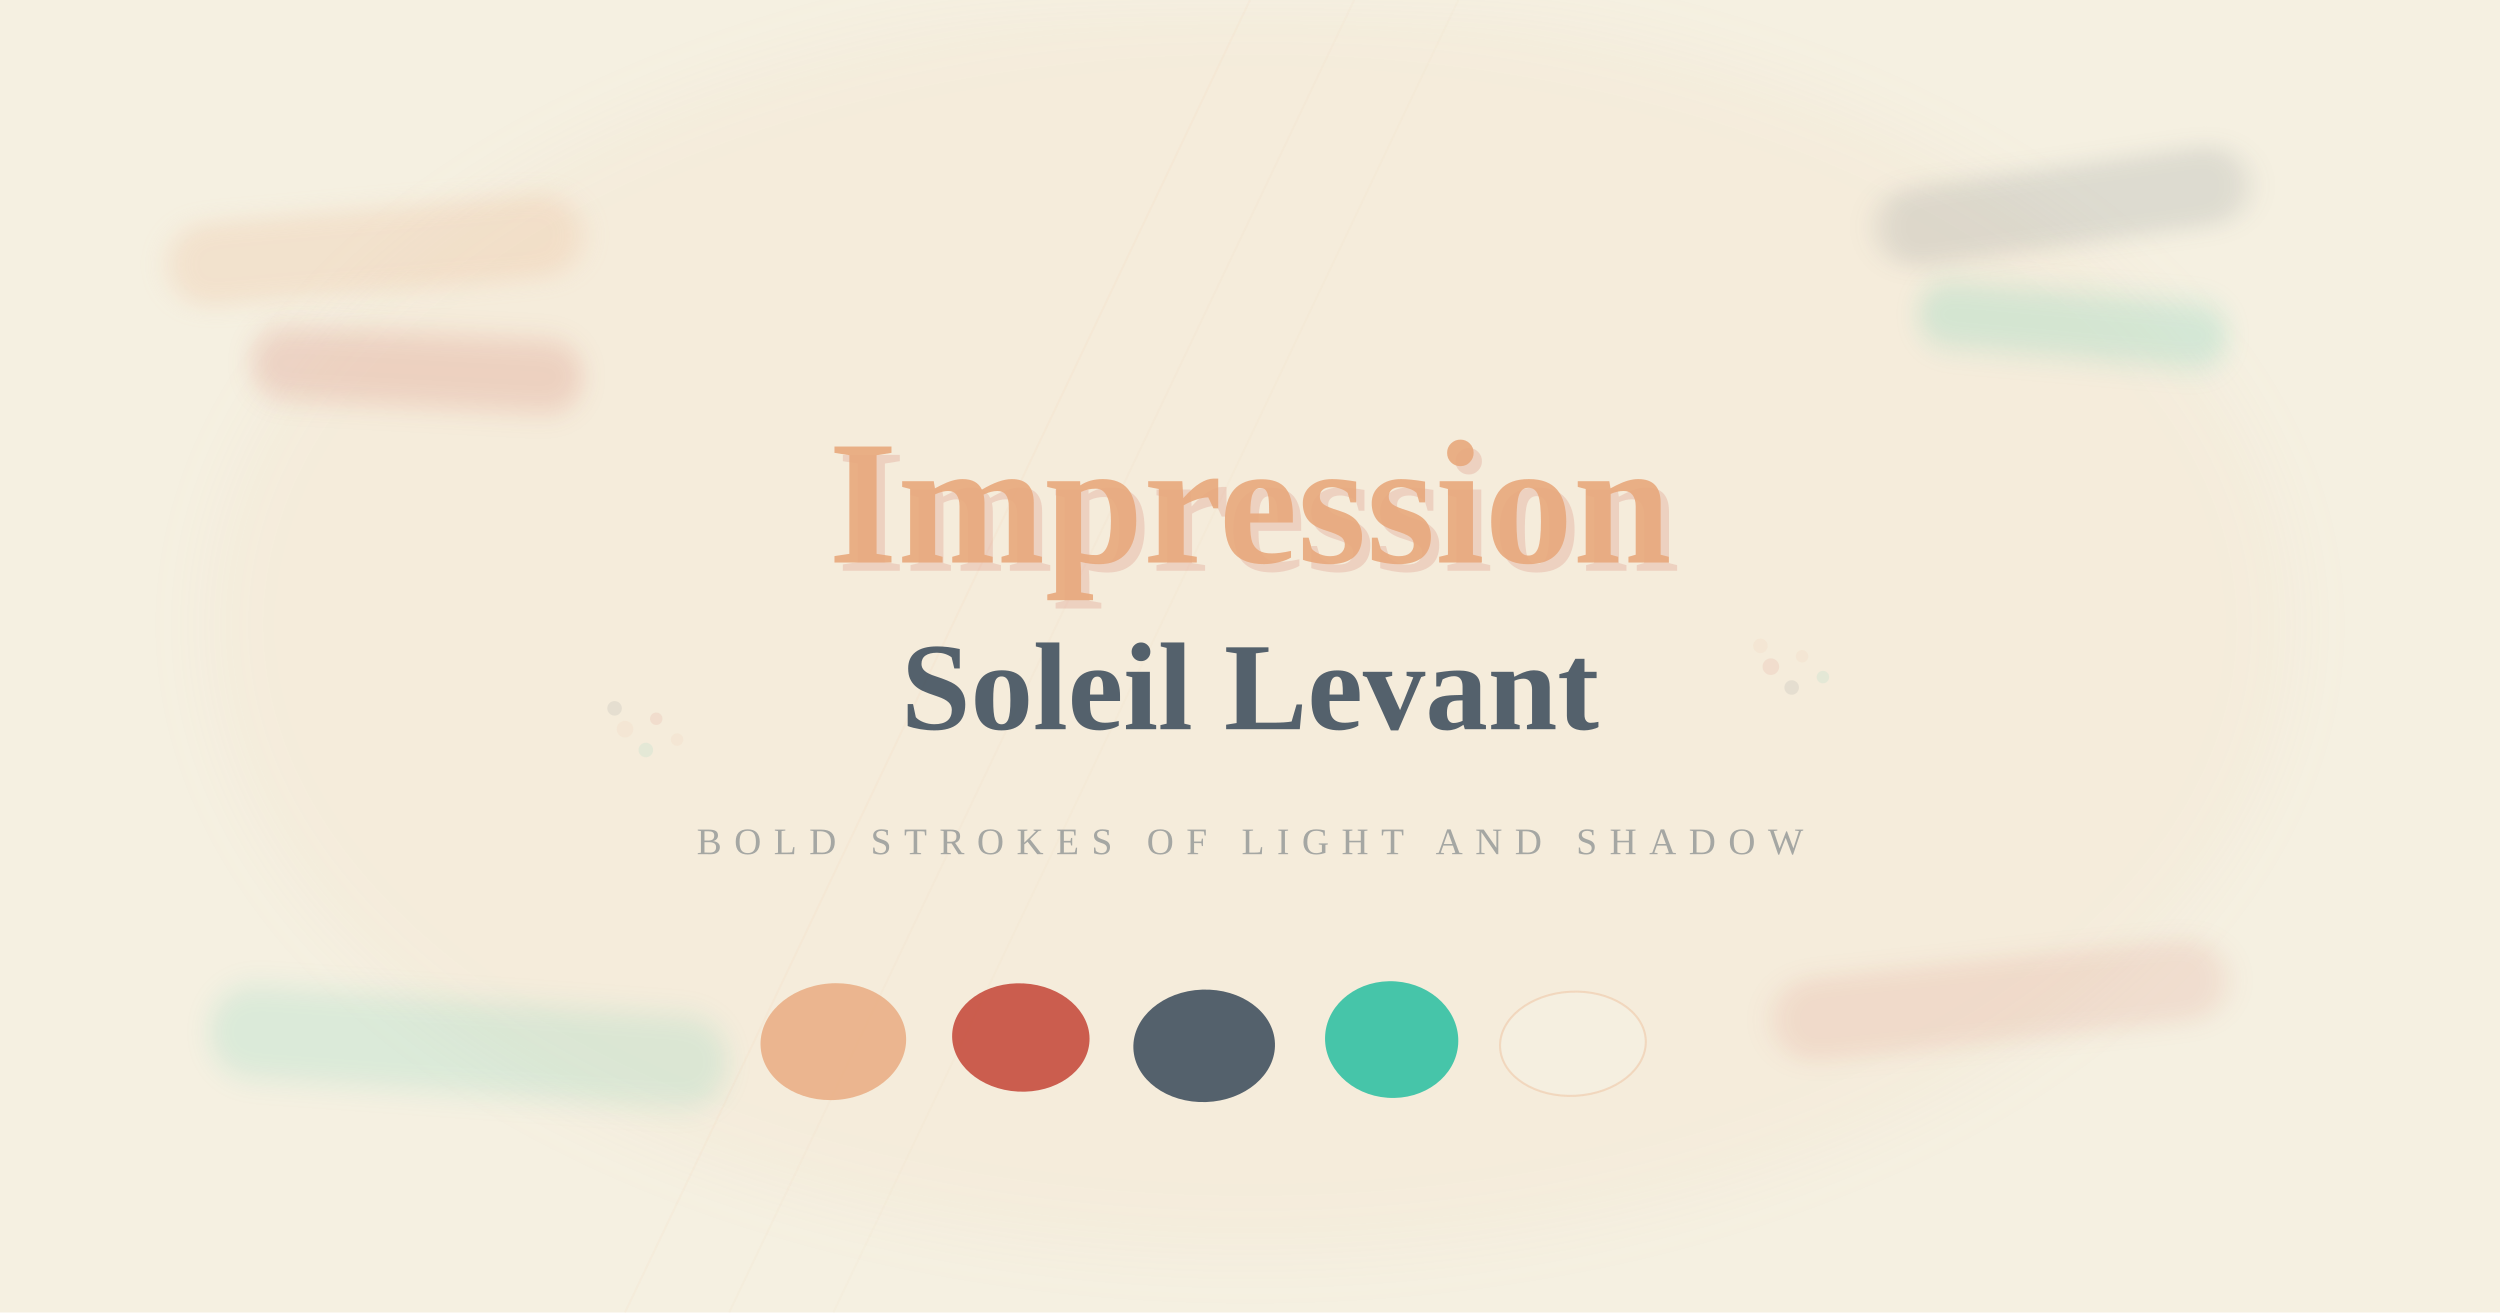
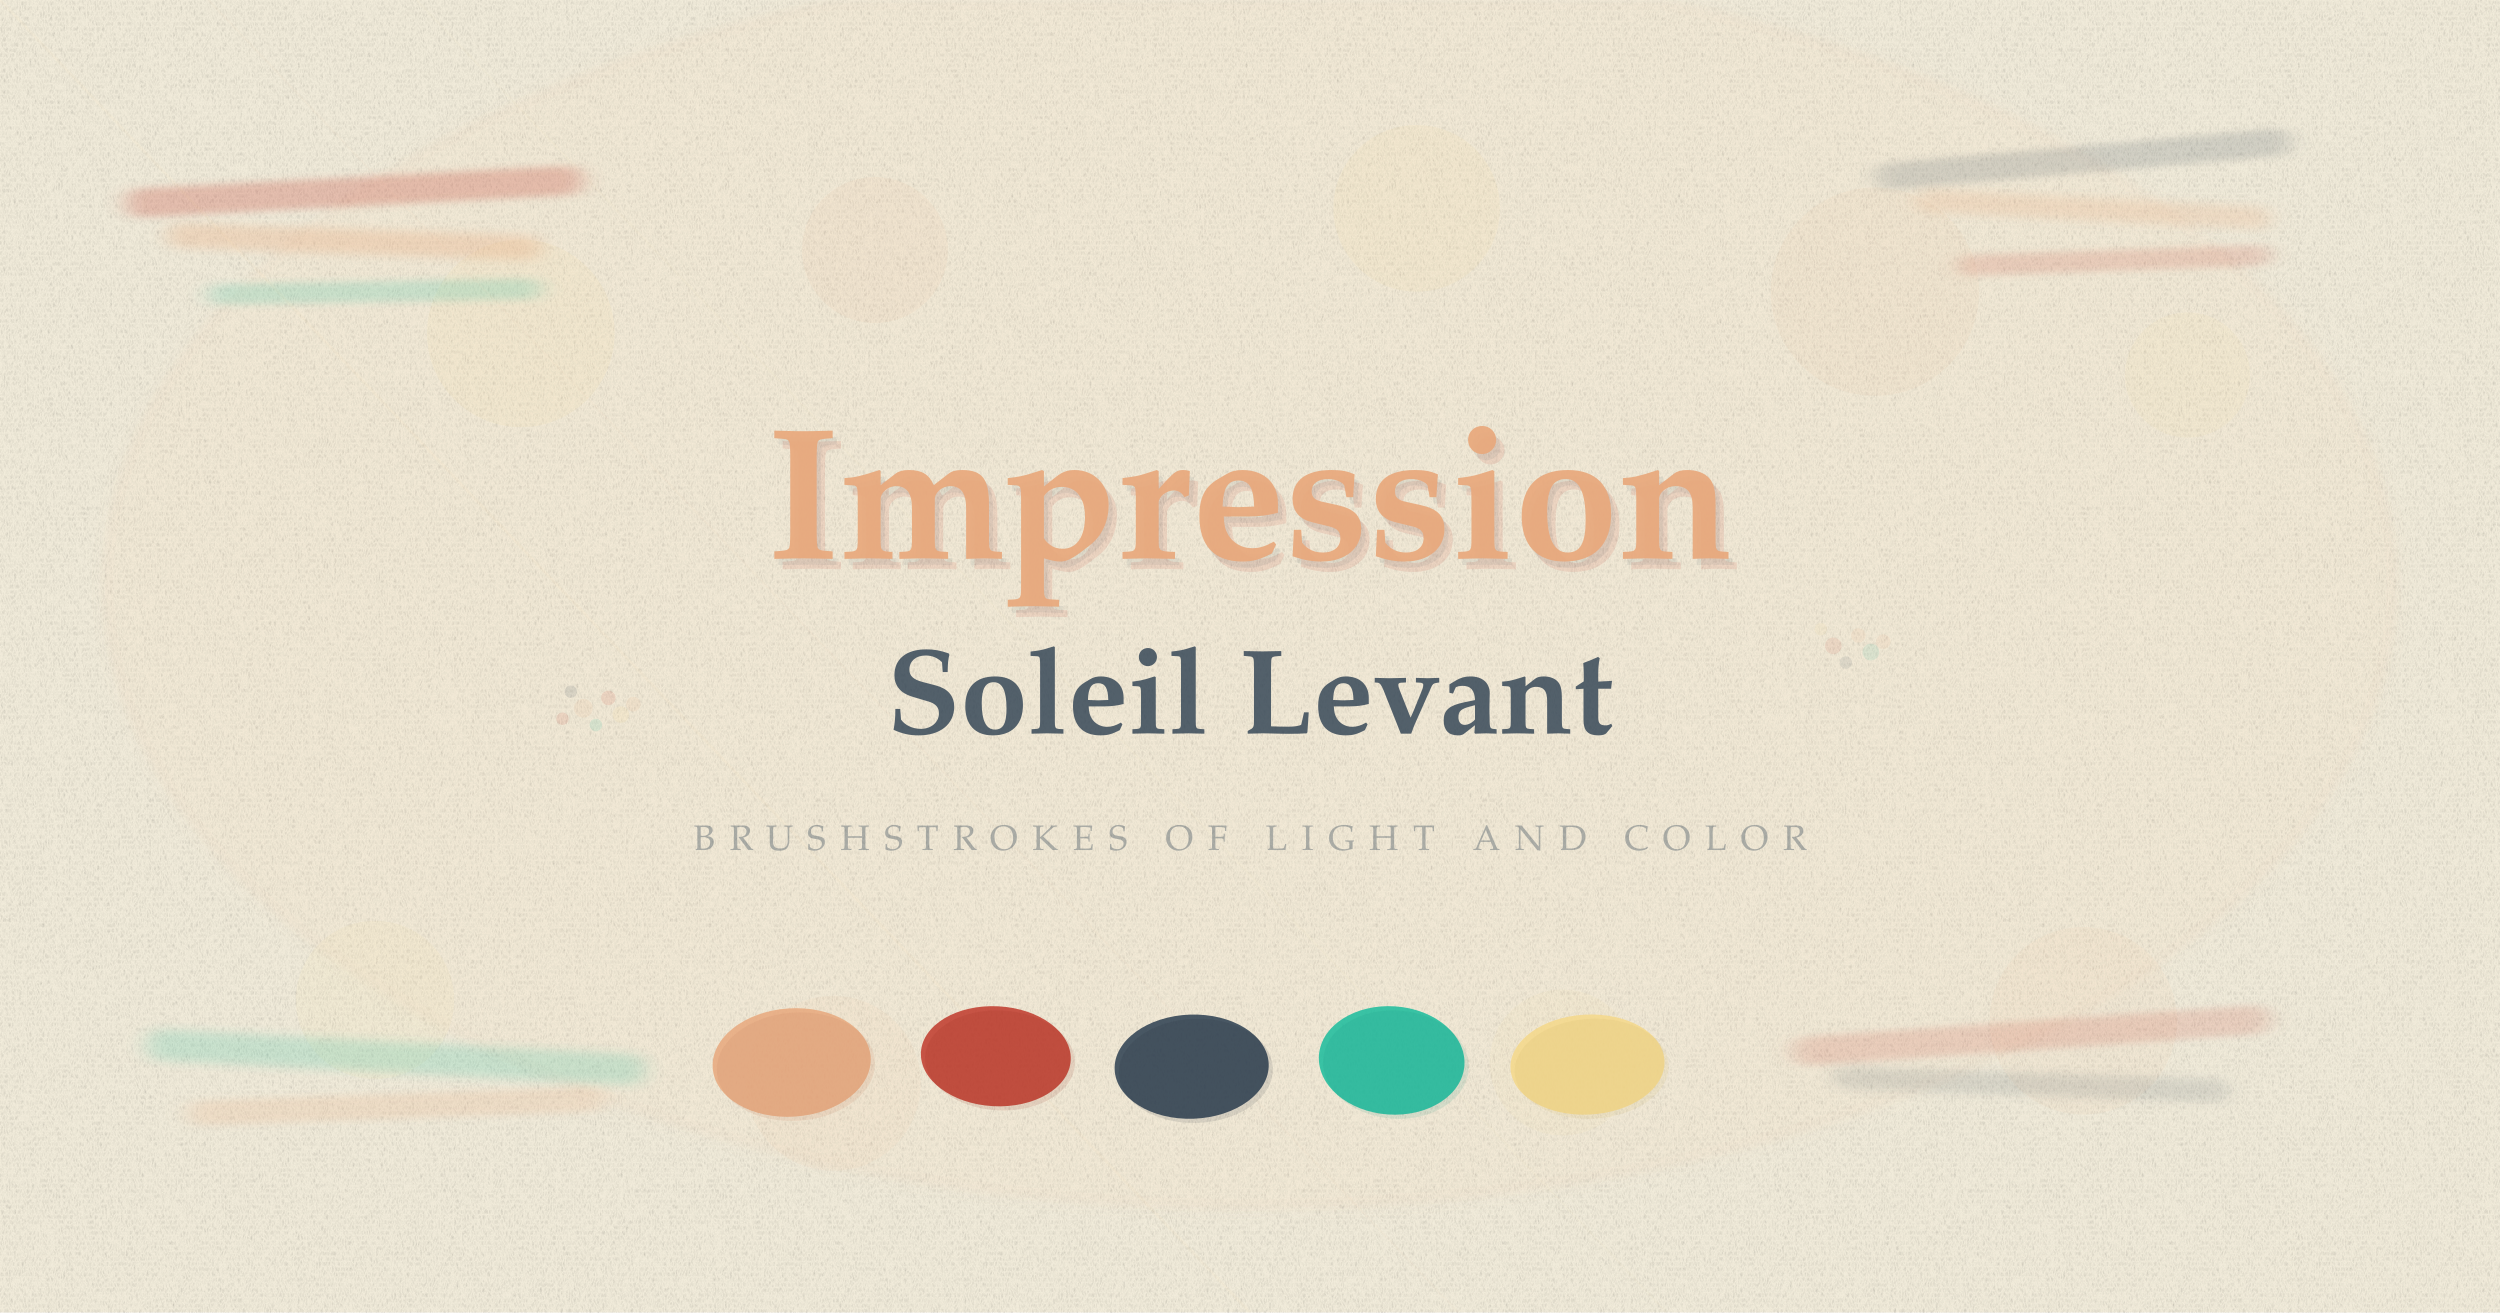
<svg xmlns="http://www.w3.org/2000/svg" width="1200" height="630" viewBox="0 0 1200 630" fill="none">
  <defs>
-     <filter id="impCanvas">
-       <feTurbulence baseFrequency="0.7" numOctaves="3" seed="5" stitchTiles="stitch" />
-       <feColorMatrix type="saturate" values="0" />
-       <feBlend in="SourceGraphic" mode="multiply" result="canvas" />
+     <filter id="impWeave" x="0" y="0" width="100%" height="100%">
+       <feTurbulence baseFrequency="0.8 0.4" numOctaves="2" seed="12" stitchTiles="stitch" result="weave" />
+       <feColorMatrix type="saturate" values="0" in="weave" result="mono" />
+       <feBlend in="SourceGraphic" in2="mono" mode="multiply" />
    </filter>
-     <filter id="impBrush">
-       <feGaussianBlur stdDeviation="6" />
+     <filter id="impSmear">
+       <feGaussianBlur stdDeviation="5 2" />
    </filter>
-     <filter id="impBrushLg">
-       <feGaussianBlur stdDeviation="15" />
+     <filter id="impDapple" x="-5%" y="-5%" width="110%" height="110%">
+       <feTurbulence baseFrequency="0.06" numOctaves="2" seed="8" result="noise" />
+       <feColorMatrix type="matrix" values="0 0 0 0 0.91  0 0 0 0 0.66  0 0 0 0 0.49  0 0 0 0.12 0" in="noise" result="warm" />
+       <feComposite in="warm" in2="SourceGraphic" operator="atop" />
+       <feMerge>
+         <feMergeNode in="SourceGraphic" />
+         <feMergeNode />
+       </feMerge>
+     </filter>
+     <filter id="impThick">
+       <feGaussianBlur stdDeviation="3" />
+       <feComponentTransfer>
+         <feFuncA type="linear" slope="1.5" />
+       </feComponentTransfer>
    </filter>
  </defs>
  <rect width="1200" height="630" fill="#f5f0e1" />
-   <ellipse cx="600" cy="300" rx="500" ry="300" fill="#e8a87c" opacity="0.06" filter="url(#impBrushLg)" />
-   <rect x="80" y="100" width="200" height="40" rx="20" fill="#e8a87c" opacity="0.2" transform="rotate(-5 180 120)" filter="url(#impBrush)" />
-   <rect x="120" y="160" width="160" height="35" rx="17" fill="#c0392b" opacity="0.15" transform="rotate(3 200 177)" filter="url(#impBrush)" />
-   <rect x="900" y="80" width="180" height="38" rx="19" fill="#2c3e50" opacity="0.12" transform="rotate(-8 990 99)" filter="url(#impBrush)" />
-   <rect x="920" y="140" width="150" height="32" rx="16" fill="#1abc9c" opacity="0.15" transform="rotate(5 995 156)" filter="url(#impBrush)" />
-   <rect x="100" y="480" width="250" height="45" rx="22" fill="#1abc9c" opacity="0.12" transform="rotate(4 225 502)" filter="url(#impBrush)" />
-   <rect x="850" y="460" width="220" height="40" rx="20" fill="#c0392b" opacity="0.1" transform="rotate(-6 960 480)" filter="url(#impBrush)" />
-   <g opacity="0.08">
-     <circle cx="300" cy="350" r="4" fill="#e8a87c" />
-     <circle cx="315" cy="345" r="3" fill="#c0392b" />
-     <circle cx="310" cy="360" r="3.5" fill="#1abc9c" />
-     <circle cx="325" cy="355" r="3" fill="#e8a87c" />
-     <circle cx="295" cy="340" r="3.5" fill="#2c3e50" />
-     <circle cx="850" cy="320" r="4" fill="#c0392b" />
-     <circle cx="865" cy="315" r="3" fill="#e8a87c" />
-     <circle cx="860" cy="330" r="3.5" fill="#2c3e50" />
-     <circle cx="875" cy="325" r="3" fill="#1abc9c" />
-     <circle cx="845" cy="310" r="3.5" fill="#e8a87c" />
+   <rect width="1200" height="630" fill="#ede5d0" opacity="0.35" filter="url(#impWeave)" />
+   <ellipse cx="600" cy="280" rx="550" ry="300" fill="#e8a87c" opacity="0.06" filter="url(#impThick)" />
+   <circle cx="250" cy="160" r="45" fill="#f5d88a" opacity="0.10" />
+   <circle cx="420" cy="120" r="35" fill="#e8a87c" opacity="0.08" />
+   <circle cx="680" cy="100" r="40" fill="#f5d88a" opacity="0.09" />
+   <circle cx="900" cy="140" r="50" fill="#e8a87c" opacity="0.07" />
+   <circle cx="1050" cy="180" r="30" fill="#f5d88a" opacity="0.08" />
+   <circle cx="180" cy="480" r="38" fill="#f5d88a" opacity="0.08" />
+   <circle cx="400" cy="520" r="42" fill="#e8a87c" opacity="0.06" />
+   <circle cx="750" cy="510" r="35" fill="#f5d88a" opacity="0.07" />
+   <circle cx="1000" cy="490" r="45" fill="#e8a87c" opacity="0.06" />
+   <rect x="60" y="85" width="220" height="14" rx="7" fill="#c0392b" opacity="0.25" transform="rotate(-3 170 92)" filter="url(#impSmear)" />
+   <rect x="80" y="110" width="180" height="12" rx="6" fill="#e8a87c" opacity="0.30" transform="rotate(2 170 116)" filter="url(#impSmear)" />
+   <rect x="100" y="135" width="160" height="10" rx="5" fill="#1abc9c" opacity="0.18" transform="rotate(-1 180 140)" filter="url(#impSmear)" />
+   <rect x="900" y="70" width="200" height="13" rx="6" fill="#2c3e50" opacity="0.15" transform="rotate(-5 1000 77)" filter="url(#impSmear)" />
+   <rect x="920" y="95" width="170" height="11" rx="5" fill="#e8a87c" opacity="0.22" transform="rotate(3 1005 101)" filter="url(#impSmear)" />
+   <rect x="940" y="120" width="150" height="10" rx="5" fill="#c0392b" opacity="0.16" transform="rotate(-2 1015 125)" filter="url(#impSmear)" />
+   <rect x="70" y="500" width="240" height="15" rx="7" fill="#1abc9c" opacity="0.18" transform="rotate(3 190 508)" filter="url(#impSmear)" />
+   <rect x="90" y="525" width="200" height="12" rx="6" fill="#e8a87c" opacity="0.20" transform="rotate(-2 190 531)" filter="url(#impSmear)" />
+   <rect x="860" y="490" width="230" height="14" rx="7" fill="#c0392b" opacity="0.15" transform="rotate(-4 975 497)" filter="url(#impSmear)" />
+   <rect x="880" y="515" width="190" height="11" rx="5" fill="#2c3e50" opacity="0.12" transform="rotate(2 975 521)" filter="url(#impSmear)" />
+   <g opacity="0.12">
+     <circle cx="280" cy="340" r="4.5" fill="#e8a87c" />
+     <circle cx="292" cy="335" r="3.5" fill="#c0392b" />
+     <circle cx="286" cy="348" r="3" fill="#1abc9c" />
+     <circle cx="298" cy="343" r="4" fill="#f5d88a" />
+     <circle cx="274" cy="332" r="3" fill="#2c3e50" />
+     <circle cx="304" cy="338" r="3.5" fill="#e8a87c" />
+     <circle cx="270" cy="345" r="3" fill="#c0392b" />
  </g>
-   <line x1="600" y1="0" x2="300" y2="630" stroke="#e8a87c" stroke-width="1" opacity="0.06" />
-   <line x1="650" y1="0" x2="350" y2="630" stroke="#e8a87c" stroke-width="1" opacity="0.05" />
-   <line x1="700" y1="0" x2="400" y2="630" stroke="#e8a87c" stroke-width="1" opacity="0.04" />
-   <text x="604" y="274" font-family="Georgia, 'Times New Roman', serif" font-size="85" font-weight="700" fill="#c0392b" text-anchor="middle" opacity="0.15">Impression</text>
-   <text x="600" y="270" font-family="Georgia, 'Times New Roman', serif" font-size="85" font-weight="700" fill="#e8a87c" text-anchor="middle" opacity="0.9">Impression</text>
-   <text x="600" y="350" font-family="Georgia, 'Times New Roman', serif" font-size="60" font-weight="700" fill="#2c3e50" text-anchor="middle" opacity="0.8">Soleil Levant</text>
-   <text x="600" y="410" font-family="Georgia, 'Times New Roman', serif" font-size="18" fill="#2c3e50" text-anchor="middle" opacity="0.4" letter-spacing="6">BOLD STROKES OF LIGHT AND SHADOW</text>
-   <ellipse cx="400" cy="500" rx="35" ry="28" fill="#e8a87c" opacity="0.8" transform="rotate(-5 400 500)" />
-   <ellipse cx="490" cy="498" rx="33" ry="26" fill="#c0392b" opacity="0.8" transform="rotate(3 490 498)" />
-   <ellipse cx="578" cy="502" rx="34" ry="27" fill="#2c3e50" opacity="0.8" transform="rotate(-2 578 502)" />
-   <ellipse cx="668" cy="499" rx="32" ry="28" fill="#1abc9c" opacity="0.8" transform="rotate(4 668 499)" />
-   <ellipse cx="755" cy="501" rx="35" ry="25" fill="#f5f0e1" opacity="0.8" stroke="#e8a87c" stroke-width="1" stroke-opacity="0.4" transform="rotate(-3 755 501)" />
+   <g opacity="0.10">
+     <circle cx="880" cy="310" r="4" fill="#c0392b" />
+     <circle cx="892" cy="305" r="3.5" fill="#e8a87c" />
+     <circle cx="886" cy="318" r="3" fill="#2c3e50" />
+     <circle cx="898" cy="313" r="4" fill="#1abc9c" />
+     <circle cx="874" cy="302" r="3" fill="#f5d88a" />
+     <circle cx="904" cy="308" r="3.5" fill="#e8a87c" />
+   </g>
+   <line x1="0" y1="0" x2="600" y2="630" stroke="#f5d88a" stroke-width="1.5" opacity="0.04" />
+   <line x1="100" y1="0" x2="700" y2="630" stroke="#e8a87c" stroke-width="1" opacity="0.035" />
+   <line x1="200" y1="0" x2="800" y2="630" stroke="#f5d88a" stroke-width="1" opacity="0.03" />
+   <text x="604" y="273" font-family="Georgia, 'Palatino Linotype', serif" font-size="90" font-weight="700" fill="#c0392b" text-anchor="middle" opacity="0.12">Impression</text>
+   <text x="602" y="271" font-family="Georgia, 'Palatino Linotype', serif" font-size="90" font-weight="700" fill="#2c3e50" text-anchor="middle" opacity="0.08">Impression</text>
+   <text x="600" y="268" font-family="Georgia, 'Palatino Linotype', serif" font-size="90" font-weight="700" fill="#e8a87c" text-anchor="middle" opacity="0.92">Impression</text>
+   <text x="600" y="352" font-family="Georgia, 'Palatino Linotype', serif" font-size="58" font-weight="700" fill="#2c3e50" text-anchor="middle" opacity="0.80">Soleil Levant</text>
+   <text x="600" y="408" font-family="Georgia, 'Palatino Linotype', serif" font-size="17" fill="#2c3e50" text-anchor="middle" opacity="0.35" letter-spacing="7">BRUSHSTROKES OF LIGHT AND COLOR</text>
+   <ellipse cx="380" cy="510" rx="38" ry="26" fill="#e8a87c" opacity="0.85" transform="rotate(-4 380 510)" />
+   <ellipse cx="382" cy="512" rx="38" ry="26" fill="#c48060" opacity="0.15" transform="rotate(-4 382 512)" />
+   <ellipse cx="478" cy="507" rx="36" ry="24" fill="#c0392b" opacity="0.85" transform="rotate(3 478 507)" />
+   <ellipse cx="480" cy="509" rx="36" ry="24" fill="#8a2015" opacity="0.12" transform="rotate(3 480 509)" />
+   <ellipse cx="572" cy="512" rx="37" ry="25" fill="#2c3e50" opacity="0.85" transform="rotate(-2 572 512)" />
+   <ellipse cx="574" cy="514" rx="37" ry="25" fill="#1a252f" opacity="0.12" transform="rotate(-2 574 514)" />
+   <ellipse cx="668" cy="509" rx="35" ry="26" fill="#1abc9c" opacity="0.85" transform="rotate(4 668 509)" />
+   <ellipse cx="670" cy="511" rx="35" ry="26" fill="#128c74" opacity="0.12" transform="rotate(4 670 511)" />
+   <ellipse cx="762" cy="511" rx="37" ry="24" fill="#f5d88a" opacity="0.85" transform="rotate(-3 762 511)" />
+   <ellipse cx="764" cy="513" rx="37" ry="24" fill="#c4a856" opacity="0.12" transform="rotate(-3 764 513)" />
</svg>
